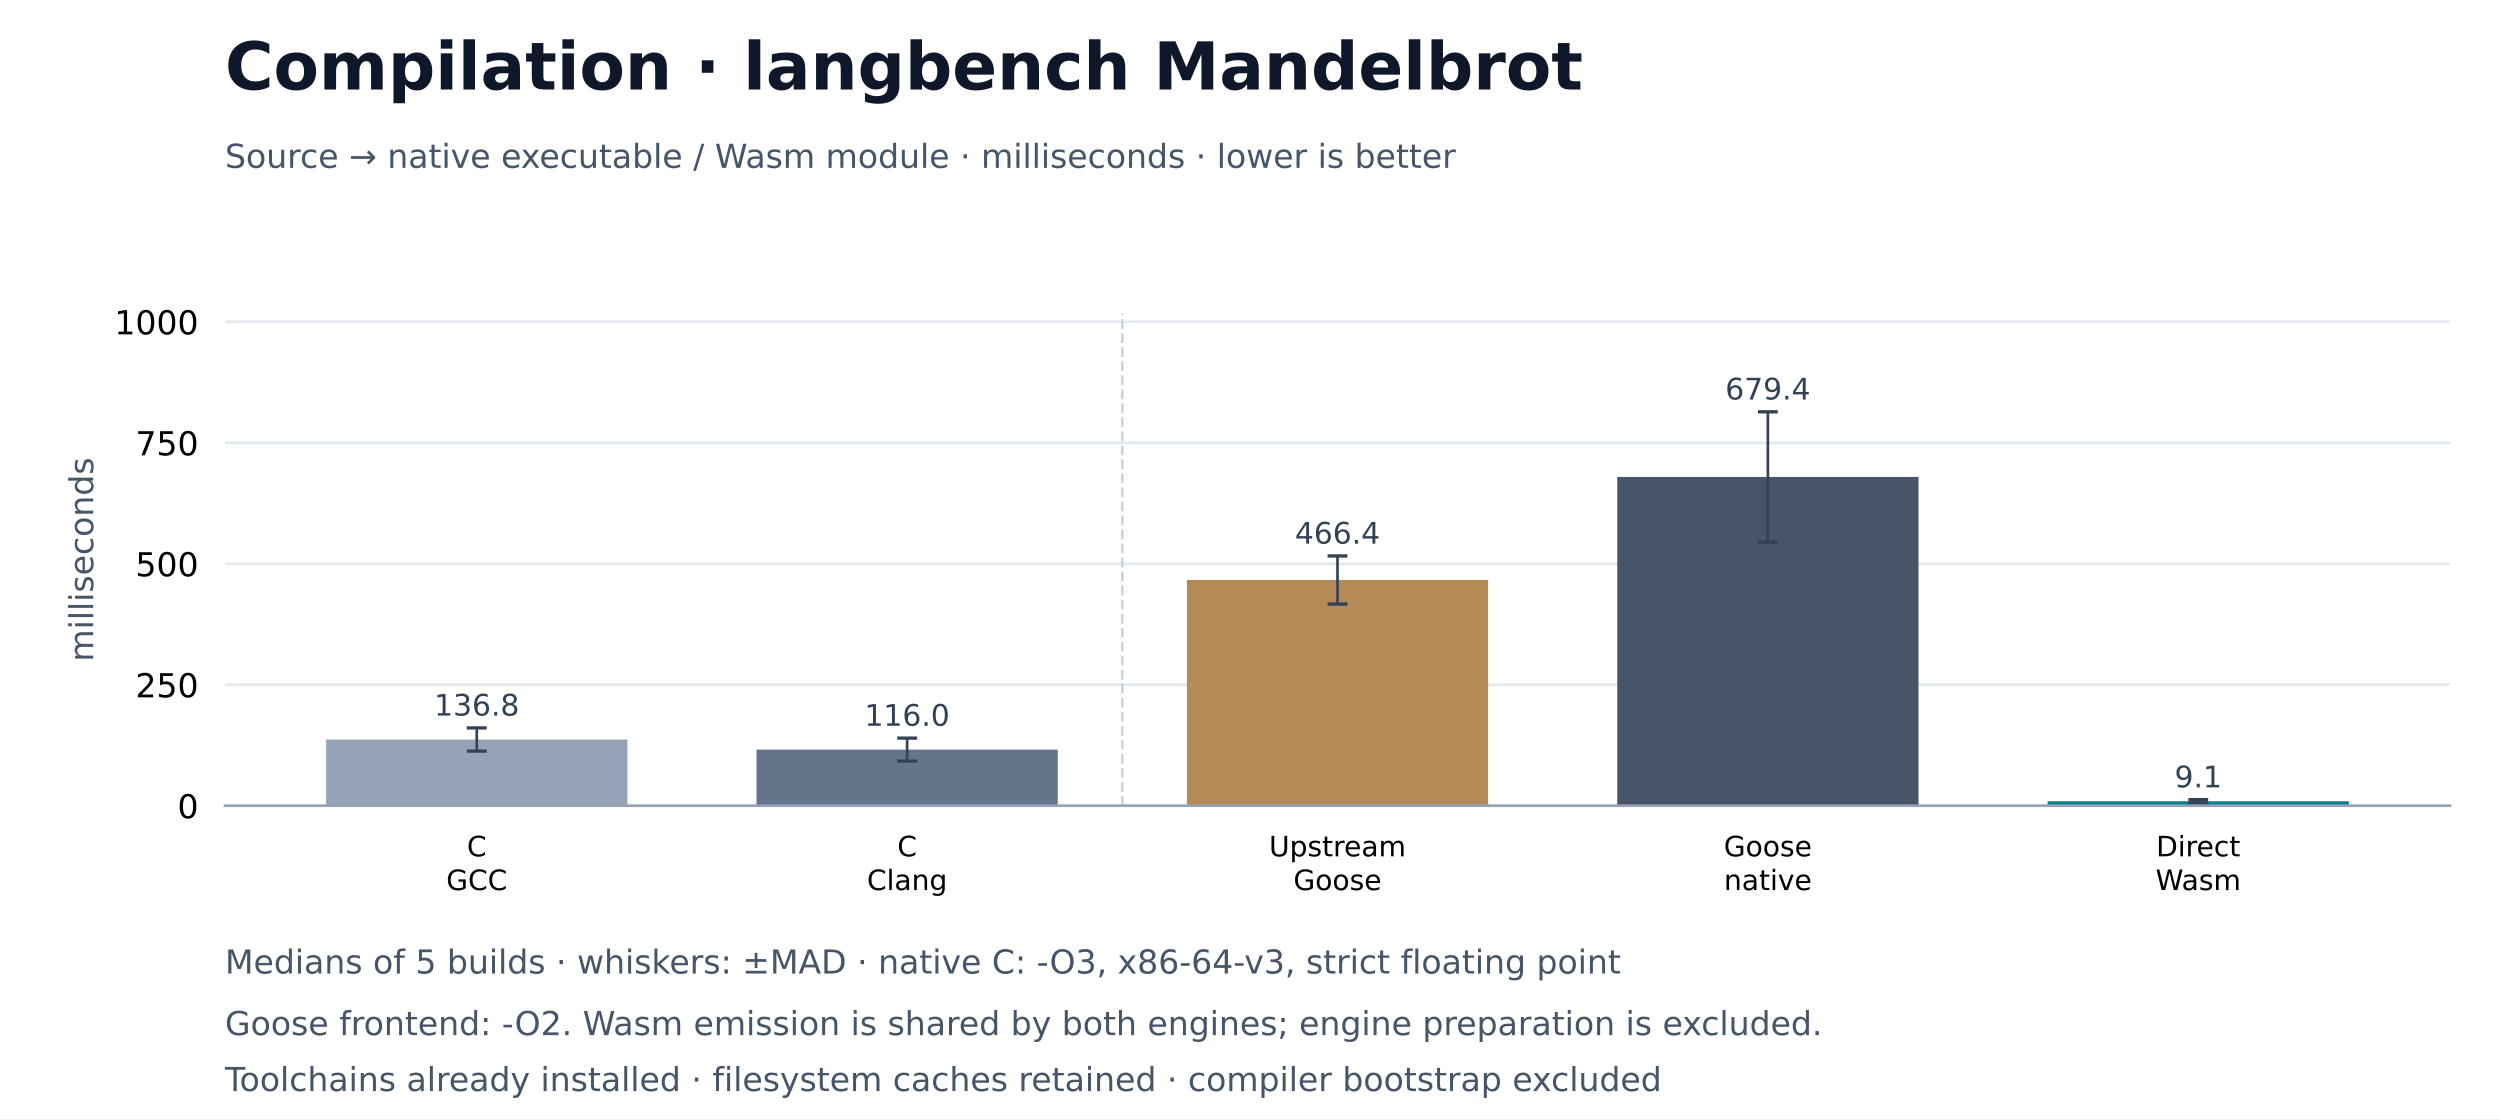
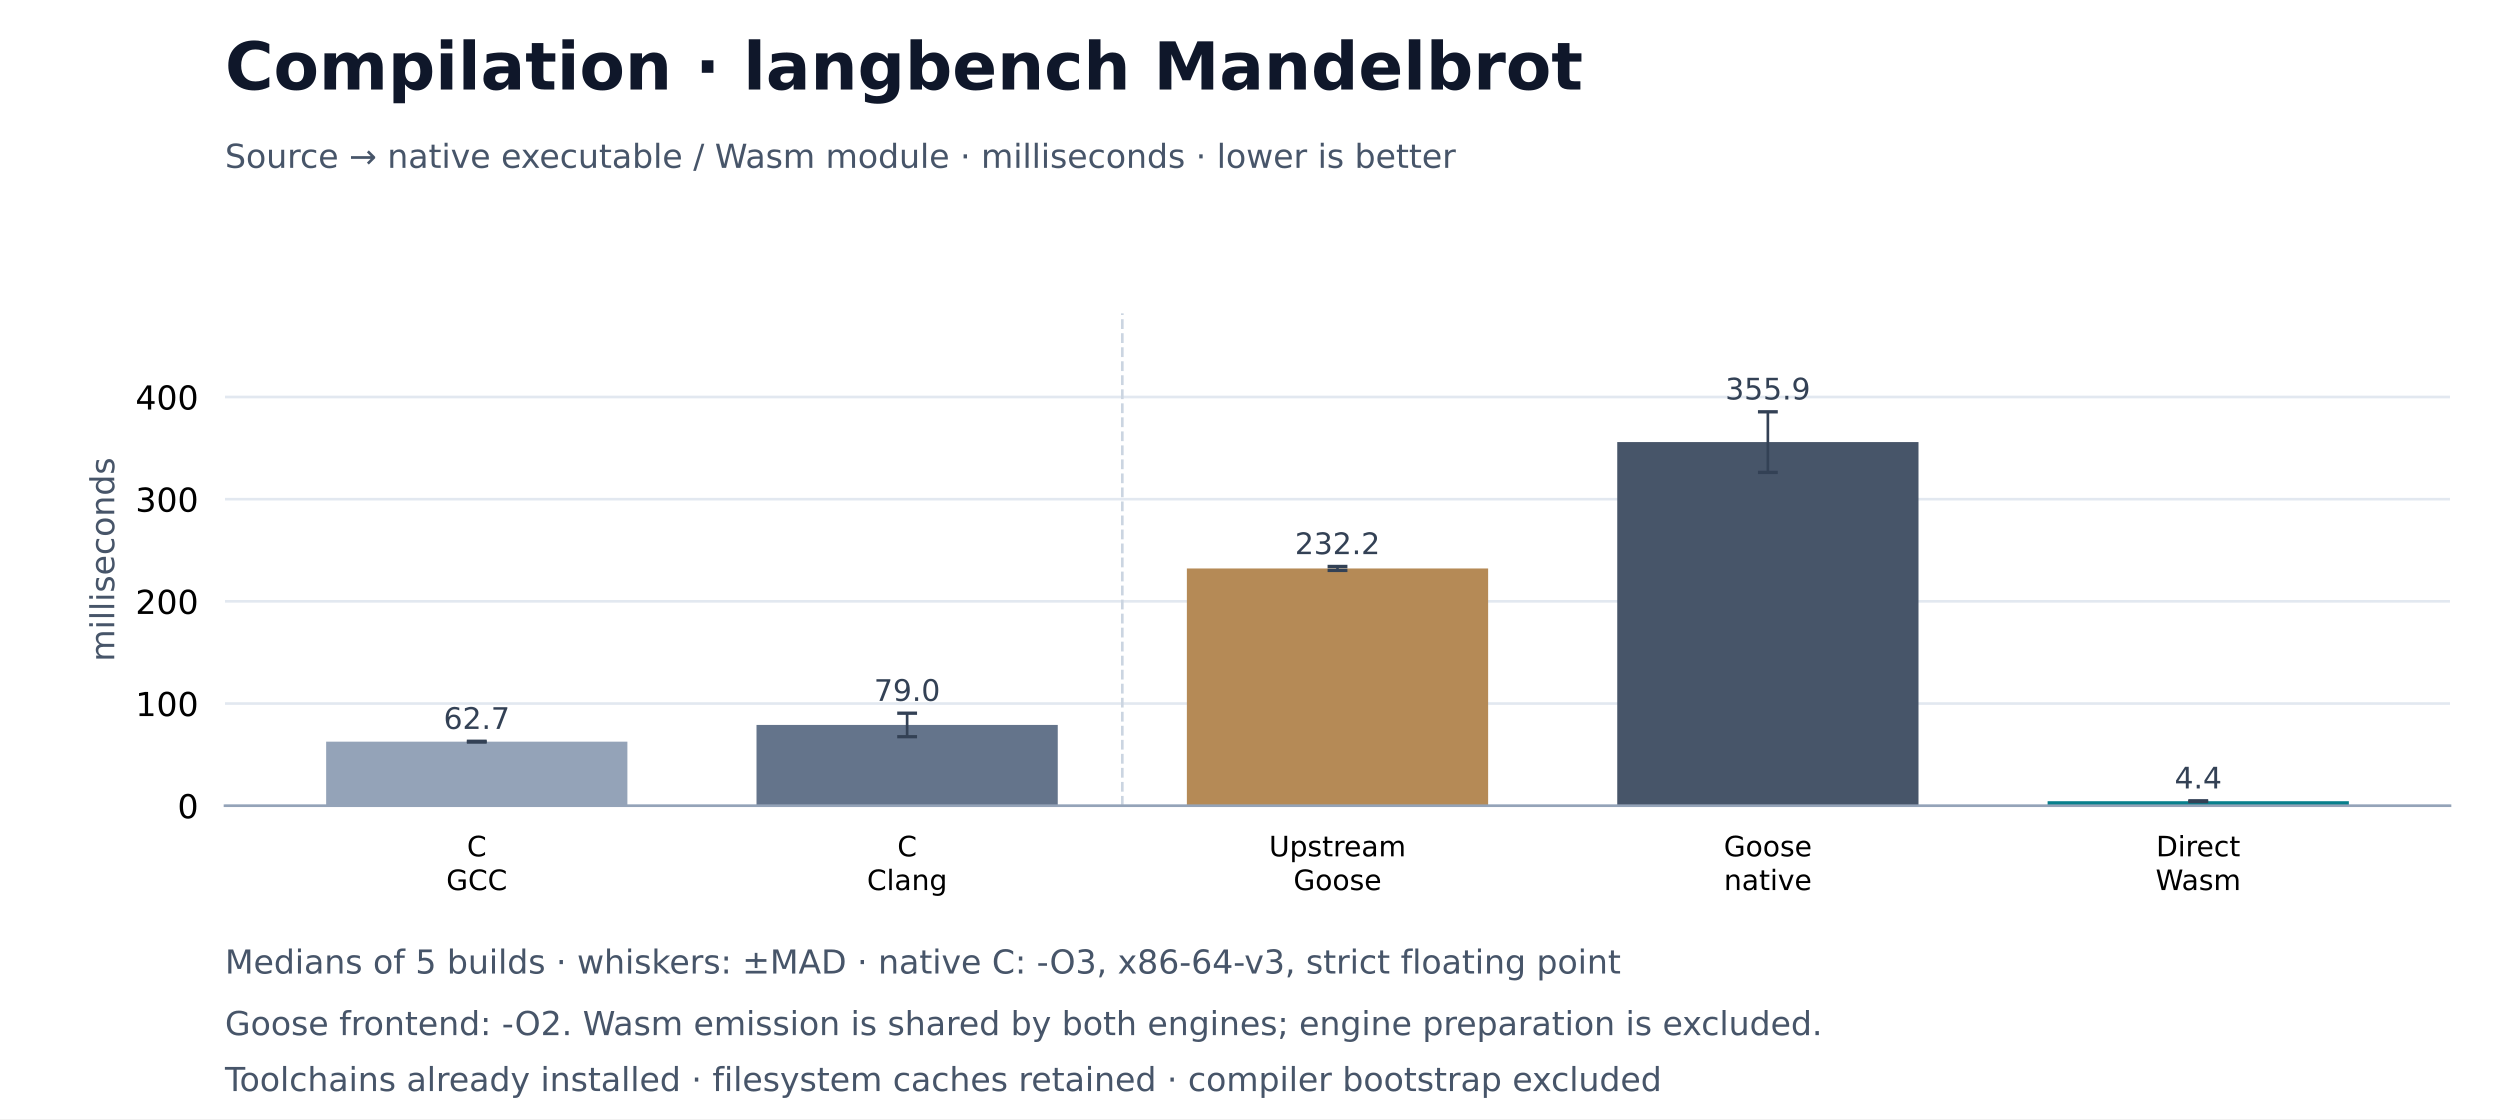
<svg xmlns="http://www.w3.org/2000/svg" xmlns:xlink="http://www.w3.org/1999/xlink" width="756pt" height="338.4pt" viewBox="0 0 756 338.4" version="1.1">
  <defs>
    <style type="text/css">*{stroke-linejoin: round; stroke-linecap: butt}</style>
  </defs>
  <g id="figure_1">
    <g id="patch_1">
      <path d="M 0 338.4 L 756 338.4 L 756 0 L 0 0 z " style="fill: #ffffff" />
    </g>
    <g id="axes_1">
      <g id="patch_2">
        <path d="M 68.04 243.648 L 740.88 243.648 L 740.88 94.752 L 68.04 94.752 z " style="fill: #ffffff" />
      </g>
      <g id="matplotlib.axis_1">
        <g id="xtick_1">
          <g id="line2d_1" />
          <g id="text_1">
            <text style="font-size: 8.5px; font-family: 'DejaVu Sans'" transform="translate(141.206 258.9568)">C</text>
            <text style="font-size: 8.5px; font-family: 'DejaVu Sans'" transform="translate(134.9453 269.1585)">GCC</text>
          </g>
        </g>
        <g id="xtick_2">
          <g id="line2d_2" />
          <g id="text_2">
            <text style="font-size: 8.5px; font-family: 'DejaVu Sans'" transform="translate(271.3492 258.9568)">C</text>
            <text style="font-size: 8.5px; font-family: 'DejaVu Sans'" transform="translate(262.1725 269.1592)">Clang</text>
          </g>
        </g>
        <g id="xtick_3">
          <g id="line2d_3" />
          <g id="text_3">
            <text style="font-size: 8.5px; font-family: 'DejaVu Sans'" transform="translate(383.7585 258.9568)">Upstream</text>
            <text style="font-size: 8.5px; font-family: 'DejaVu Sans'" transform="translate(391.1369 269.1585)">Goose</text>
          </g>
        </g>
        <g id="xtick_4">
          <g id="line2d_4" />
          <g id="text_4">
            <text style="font-size: 8.5px; font-family: 'DejaVu Sans'" transform="translate(521.28 258.9568)">Goose</text>
            <text style="font-size: 8.5px; font-family: 'DejaVu Sans'" transform="translate(521.3279 269.1592)">native</text>
          </g>
        </g>
        <g id="xtick_5">
          <g id="line2d_5" />
          <g id="text_5">
            <text style="font-size: 8.5px; font-family: 'DejaVu Sans'" transform="translate(652.0215 258.9575)">Direct</text>
            <text style="font-size: 8.5px; font-family: 'DejaVu Sans'" transform="translate(651.8575 269.1592)">Wasm</text>
          </g>
        </g>
      </g>
      <g id="matplotlib.axis_2">
        <g id="ytick_1">
          <g id="line2d_6">
            <path d="M 68.04 243.648 L 740.88 243.648 " clip-path="url(#pc4e67d13fe)" style="fill: none; stroke: #e2e8f0; stroke-width: 0.8; stroke-linecap: square" />
          </g>
          <g id="line2d_7" />
          <g id="text_6">
            <text style="font-size: 10px; font-family: 'DejaVu Sans'; text-anchor: end" x="60.04" y="247.447" transform="rotate(-0 60.04 247.4468)">0</text>
          </g>
        </g>
        <g id="ytick_2">
          <g id="line2d_8">
-             <path d="M 68.04 207.064 L 740.88 207.064 " clip-path="url(#pc4e67d13fe)" style="fill: none; stroke: #e2e8f0; stroke-width: 0.8; stroke-linecap: square" />
+             <path d="M 68.04 212.748 L 740.88 212.748 " clip-path="url(#pc4e67d13fe)" style="fill: none; stroke: #e2e8f0; stroke-width: 0.8; stroke-linecap: square" />
          </g>
          <g id="line2d_9" />
          <g id="text_7">
-             <text style="font-size: 10px; font-family: 'DejaVu Sans'; text-anchor: end" x="60.04" y="210.863" transform="rotate(-0 60.04 210.8628)">250</text>
+             <text style="font-size: 10px; font-family: 'DejaVu Sans'; text-anchor: end" x="60.04" y="216.547" transform="rotate(-0 60.04 216.5473)">100</text>
          </g>
        </g>
        <g id="ytick_3">
          <g id="line2d_10">
-             <path d="M 68.04 170.48 L 740.88 170.48 " clip-path="url(#pc4e67d13fe)" style="fill: none; stroke: #e2e8f0; stroke-width: 0.8; stroke-linecap: square" />
+             <path d="M 68.04 181.849 L 740.88 181.849 " clip-path="url(#pc4e67d13fe)" style="fill: none; stroke: #e2e8f0; stroke-width: 0.8; stroke-linecap: square" />
          </g>
          <g id="line2d_11" />
          <g id="text_8">
-             <text style="font-size: 10px; font-family: 'DejaVu Sans'; text-anchor: end" x="60.04" y="174.279" transform="rotate(-0 60.04 174.2788)">500</text>
+             <text style="font-size: 10px; font-family: 'DejaVu Sans'; text-anchor: end" x="60.04" y="185.648" transform="rotate(-0 60.04 185.6478)">200</text>
          </g>
        </g>
        <g id="ytick_4">
          <g id="line2d_12">
-             <path d="M 68.04 133.896 L 740.88 133.896 " clip-path="url(#pc4e67d13fe)" style="fill: none; stroke: #e2e8f0; stroke-width: 0.8; stroke-linecap: square" />
+             <path d="M 68.04 150.949 L 740.88 150.949 " clip-path="url(#pc4e67d13fe)" style="fill: none; stroke: #e2e8f0; stroke-width: 0.8; stroke-linecap: square" />
          </g>
          <g id="line2d_13" />
          <g id="text_9">
-             <text style="font-size: 10px; font-family: 'DejaVu Sans'; text-anchor: end" x="60.04" y="137.695" transform="rotate(-0 60.04 137.6948)">750</text>
+             <text style="font-size: 10px; font-family: 'DejaVu Sans'; text-anchor: end" x="60.04" y="154.748" transform="rotate(-0 60.04 154.7483)">300</text>
          </g>
        </g>
        <g id="ytick_5">
          <g id="line2d_14">
-             <path d="M 68.04 97.312 L 740.88 97.312 " clip-path="url(#pc4e67d13fe)" style="fill: none; stroke: #e2e8f0; stroke-width: 0.8; stroke-linecap: square" />
+             <path d="M 68.04 120.05 L 740.88 120.05 " clip-path="url(#pc4e67d13fe)" style="fill: none; stroke: #e2e8f0; stroke-width: 0.8; stroke-linecap: square" />
          </g>
          <g id="line2d_15" />
          <g id="text_10">
-             <text style="font-size: 10px; font-family: 'DejaVu Sans'; text-anchor: end" x="60.04" y="101.111" transform="rotate(-0 60.04 101.1108)">1000</text>
+             <text style="font-size: 10px; font-family: 'DejaVu Sans'; text-anchor: end" x="60.04" y="123.849" transform="rotate(-0 60.04 123.8488)">400</text>
          </g>
        </g>
        <g id="text_11">
-           <text style="font-size: 10px; font-family: 'DejaVu Sans'; text-anchor: middle; fill: #475569" x="28.188" y="169.2" transform="rotate(-90 28.18766 169.2)">milliseconds</text>
+           <text style="font-size: 10px; font-family: 'DejaVu Sans'; text-anchor: middle; fill: #475569" x="34.55" y="169.2" transform="rotate(-90 34.55016 169.2)">milliseconds</text>
        </g>
      </g>
      <g id="patch_3">
-         <path d="M 98.624 243.648 L 189.724 243.648 L 189.724 223.626 L 98.624 223.626 z " clip-path="url(#pc4e67d13fe)" style="fill: #94a3b8" />
+         <path d="M 98.624 243.648 L 189.724 243.648 L 189.724 224.273 L 98.624 224.273 z " clip-path="url(#pc4e67d13fe)" style="fill: #94a3b8" />
      </g>
      <g id="patch_4">
-         <path d="M 228.767 243.648 L 319.867 243.648 L 319.867 226.677 L 228.767 226.677 z " clip-path="url(#pc4e67d13fe)" style="fill: #64748b" />
+         <path d="M 228.767 243.648 L 319.867 243.648 L 319.867 219.224 L 228.767 219.224 z " clip-path="url(#pc4e67d13fe)" style="fill: #64748b" />
      </g>
      <g id="patch_5">
-         <path d="M 358.91 243.648 L 450.01 243.648 L 450.01 175.394 L 358.91 175.394 z " clip-path="url(#pc4e67d13fe)" style="fill: #b58a56" />
+         <path d="M 358.91 243.648 L 450.01 243.648 L 450.01 171.895 L 358.91 171.895 z " clip-path="url(#pc4e67d13fe)" style="fill: #b58a56" />
      </g>
      <g id="patch_6">
-         <path d="M 489.053 243.648 L 580.153 243.648 L 580.153 144.234 L 489.053 144.234 z " clip-path="url(#pc4e67d13fe)" style="fill: #475569" />
+         <path d="M 489.053 243.648 L 580.153 243.648 L 580.153 133.69 L 489.053 133.69 z " clip-path="url(#pc4e67d13fe)" style="fill: #475569" />
      </g>
      <g id="patch_7">
-         <path d="M 619.196 243.648 L 710.296 243.648 L 710.296 242.312 L 619.196 242.312 z " clip-path="url(#pc4e67d13fe)" style="fill: #087f8c" />
+         <path d="M 619.196 243.648 L 710.296 243.648 L 710.296 242.282 L 619.196 242.282 z " clip-path="url(#pc4e67d13fe)" style="fill: #087f8c" />
      </g>
      <g id="LineCollection_1">
-         <path d="M 144.174 227.133 L 144.174 220.118 " clip-path="url(#pc4e67d13fe)" style="fill: none; stroke: #334155; stroke-width: 0.8" />
-         <path d="M 274.317 230.155 L 274.317 223.199 " clip-path="url(#pc4e67d13fe)" style="fill: none; stroke: #334155; stroke-width: 0.8" />
-         <path d="M 404.46 182.67 L 404.46 168.118 " clip-path="url(#pc4e67d13fe)" style="fill: none; stroke: #334155; stroke-width: 0.8" />
-         <path d="M 534.603 163.938 L 534.603 124.531 " clip-path="url(#pc4e67d13fe)" style="fill: none; stroke: #334155; stroke-width: 0.8" />
-         <path d="M 664.746 242.802 L 664.746 241.822 " clip-path="url(#pc4e67d13fe)" style="fill: none; stroke: #334155; stroke-width: 0.8" />
+         <path d="M 144.174 224.399 L 144.174 224.146 " clip-path="url(#pc4e67d13fe)" style="fill: none; stroke: #334155; stroke-width: 0.8" />
+         <path d="M 274.317 222.774 L 274.317 215.674 " clip-path="url(#pc4e67d13fe)" style="fill: none; stroke: #334155; stroke-width: 0.8" />
+         <path d="M 404.46 172.489 L 404.46 171.3 " clip-path="url(#pc4e67d13fe)" style="fill: none; stroke: #334155; stroke-width: 0.8" />
+         <path d="M 534.603 142.848 L 534.603 124.531 " clip-path="url(#pc4e67d13fe)" style="fill: none; stroke: #334155; stroke-width: 0.8" />
+         <path d="M 664.746 242.406 L 664.746 242.158 " clip-path="url(#pc4e67d13fe)" style="fill: none; stroke: #334155; stroke-width: 0.8" />
      </g>
      <g id="line2d_16">
        <defs>
          <path id="md6abe20cdd" d="M 3 0 L -3 -0 " style="stroke: #334155" />
        </defs>
        <g clip-path="url(#pc4e67d13fe)">
-           <use xlink:href="#md6abe20cdd" x="144.174" y="227.133" style="fill: #1f77b4; stroke: #334155" />
-           <use xlink:href="#md6abe20cdd" x="274.317" y="230.155" style="fill: #1f77b4; stroke: #334155" />
-           <use xlink:href="#md6abe20cdd" x="404.46" y="182.67" style="fill: #1f77b4; stroke: #334155" />
-           <use xlink:href="#md6abe20cdd" x="534.603" y="163.938" style="fill: #1f77b4; stroke: #334155" />
-           <use xlink:href="#md6abe20cdd" x="664.746" y="242.802" style="fill: #1f77b4; stroke: #334155" />
+           <use xlink:href="#md6abe20cdd" x="144.174" y="224.399" style="fill: #1f77b4; stroke: #334155" />
+           <use xlink:href="#md6abe20cdd" x="274.317" y="222.774" style="fill: #1f77b4; stroke: #334155" />
+           <use xlink:href="#md6abe20cdd" x="404.46" y="172.489" style="fill: #1f77b4; stroke: #334155" />
+           <use xlink:href="#md6abe20cdd" x="534.603" y="142.848" style="fill: #1f77b4; stroke: #334155" />
+           <use xlink:href="#md6abe20cdd" x="664.746" y="242.406" style="fill: #1f77b4; stroke: #334155" />
        </g>
      </g>
      <g id="line2d_17">
        <g clip-path="url(#pc4e67d13fe)">
-           <use xlink:href="#md6abe20cdd" x="144.174" y="220.118" style="fill: #1f77b4; stroke: #334155" />
-           <use xlink:href="#md6abe20cdd" x="274.317" y="223.199" style="fill: #1f77b4; stroke: #334155" />
-           <use xlink:href="#md6abe20cdd" x="404.46" y="168.118" style="fill: #1f77b4; stroke: #334155" />
+           <use xlink:href="#md6abe20cdd" x="144.174" y="224.146" style="fill: #1f77b4; stroke: #334155" />
+           <use xlink:href="#md6abe20cdd" x="274.317" y="215.674" style="fill: #1f77b4; stroke: #334155" />
+           <use xlink:href="#md6abe20cdd" x="404.46" y="171.3" style="fill: #1f77b4; stroke: #334155" />
          <use xlink:href="#md6abe20cdd" x="534.603" y="124.531" style="fill: #1f77b4; stroke: #334155" />
-           <use xlink:href="#md6abe20cdd" x="664.746" y="241.822" style="fill: #1f77b4; stroke: #334155" />
+           <use xlink:href="#md6abe20cdd" x="664.746" y="242.158" style="fill: #1f77b4; stroke: #334155" />
        </g>
      </g>
      <g id="line2d_18">
        <path d="M 339.388 243.648 L 339.388 94.752 " clip-path="url(#pc4e67d13fe)" style="fill: none; stroke-dasharray: 2.96,1.28; stroke-dashoffset: 0; stroke: #cbd5e1; stroke-width: 0.8" />
      </g>
      <g id="patch_8">
        <path d="M 68.04 243.648 L 740.88 243.648 " style="fill: none; stroke: #94a3b8; stroke-width: 0.8; stroke-linejoin: miter; stroke-linecap: square" />
      </g>
      <g id="text_12">
-         <text style="font-size: 9px; font-family: 'DejaVu Sans'; text-anchor: middle; fill: #334155" x="144.174" y="216.396" transform="rotate(-0 144.1737 216.396)">136.8</text>
+         <text style="font-size: 9px; font-family: 'DejaVu Sans'; text-anchor: middle; fill: #334155" x="144.174" y="220.424" transform="rotate(-0 144.1737 220.4238)">62.7</text>
      </g>
      <g id="text_13">
-         <text style="font-size: 9px; font-family: 'DejaVu Sans'; text-anchor: middle; fill: #334155" x="274.317" y="219.477" transform="rotate(-0 274.3169 219.4768)">116.0</text>
+         <text style="font-size: 9px; font-family: 'DejaVu Sans'; text-anchor: middle; fill: #334155" x="274.317" y="211.952" transform="rotate(-0 274.3169 211.9518)">79.0</text>
      </g>
      <g id="text_14">
-         <text style="font-size: 9px; font-family: 'DejaVu Sans'; text-anchor: middle; fill: #334155" x="404.46" y="164.396" transform="rotate(-0 404.46 164.3955)">466.4</text>
+         <text style="font-size: 9px; font-family: 'DejaVu Sans'; text-anchor: middle; fill: #334155" x="404.46" y="167.578" transform="rotate(-0 404.46 167.5777)">232.2</text>
      </g>
      <g id="text_15">
-         <text style="font-size: 9px; font-family: 'DejaVu Sans'; text-anchor: middle; fill: #334155" x="534.603" y="120.809" transform="rotate(-0 534.6031 120.8088)">679.4</text>
+         <text style="font-size: 9px; font-family: 'DejaVu Sans'; text-anchor: middle; fill: #334155" x="534.603" y="120.809" transform="rotate(-0 534.6031 120.8088)">355.9</text>
      </g>
      <g id="text_16">
-         <text style="font-size: 9px; font-family: 'DejaVu Sans'; text-anchor: middle; fill: #334155" x="664.746" y="238.1" transform="rotate(-0 664.7463 238.1)">9.1</text>
+         <text style="font-size: 9px; font-family: 'DejaVu Sans'; text-anchor: middle; fill: #334155" x="664.746" y="238.435" transform="rotate(-0 664.7463 238.4354)">4.4</text>
      </g>
    </g>
    <g id="text_17">
      <text style="font-weight: 700; font-size: 20px; font-family: 'DejaVu Sans'; text-anchor: start; fill: #0f172a" x="68.04" y="27.072" transform="rotate(-0 68.04 27.072)">Compilation · langbench Mandelbrot</text>
    </g>
    <g id="text_18">
      <text style="font-size: 10px; font-family: 'DejaVu Sans'; text-anchor: start; fill: #475569" x="68.04" y="50.76" transform="rotate(-0 68.04 50.76)">Source → native executable / Wasm module · milliseconds · lower is better</text>
    </g>
    <g id="text_19">
      <text style="font-size: 10px; font-family: 'DejaVu Sans'; text-anchor: start; fill: #475569" x="68.04" y="294.408" transform="rotate(-0 68.04 294.408)">Medians of 5 builds · whiskers: ±MAD · native C: -O3, x86-64-v3, strict floating point</text>
    </g>
    <g id="text_20">
      <text style="font-size: 10px; font-family: 'DejaVu Sans'; text-anchor: start; fill: #475569" x="68.04" y="313.02" transform="rotate(-0 68.04 313.02)">Goose frontend: -O2. Wasm emission is shared by both engines; engine preparation is excluded.</text>
    </g>
    <g id="text_21">
      <text style="font-size: 10px; font-family: 'DejaVu Sans'; text-anchor: start; fill: #475569" x="68.04" y="329.94" transform="rotate(-0 68.04 329.94)">Toolchains already installed · filesystem caches retained · compiler bootstrap excluded</text>
    </g>
  </g>
  <defs>
    <clipPath id="pc4e67d13fe">
      <rect x="68.04" y="94.752" width="672.84" height="148.896" />
    </clipPath>
  </defs>
</svg>
